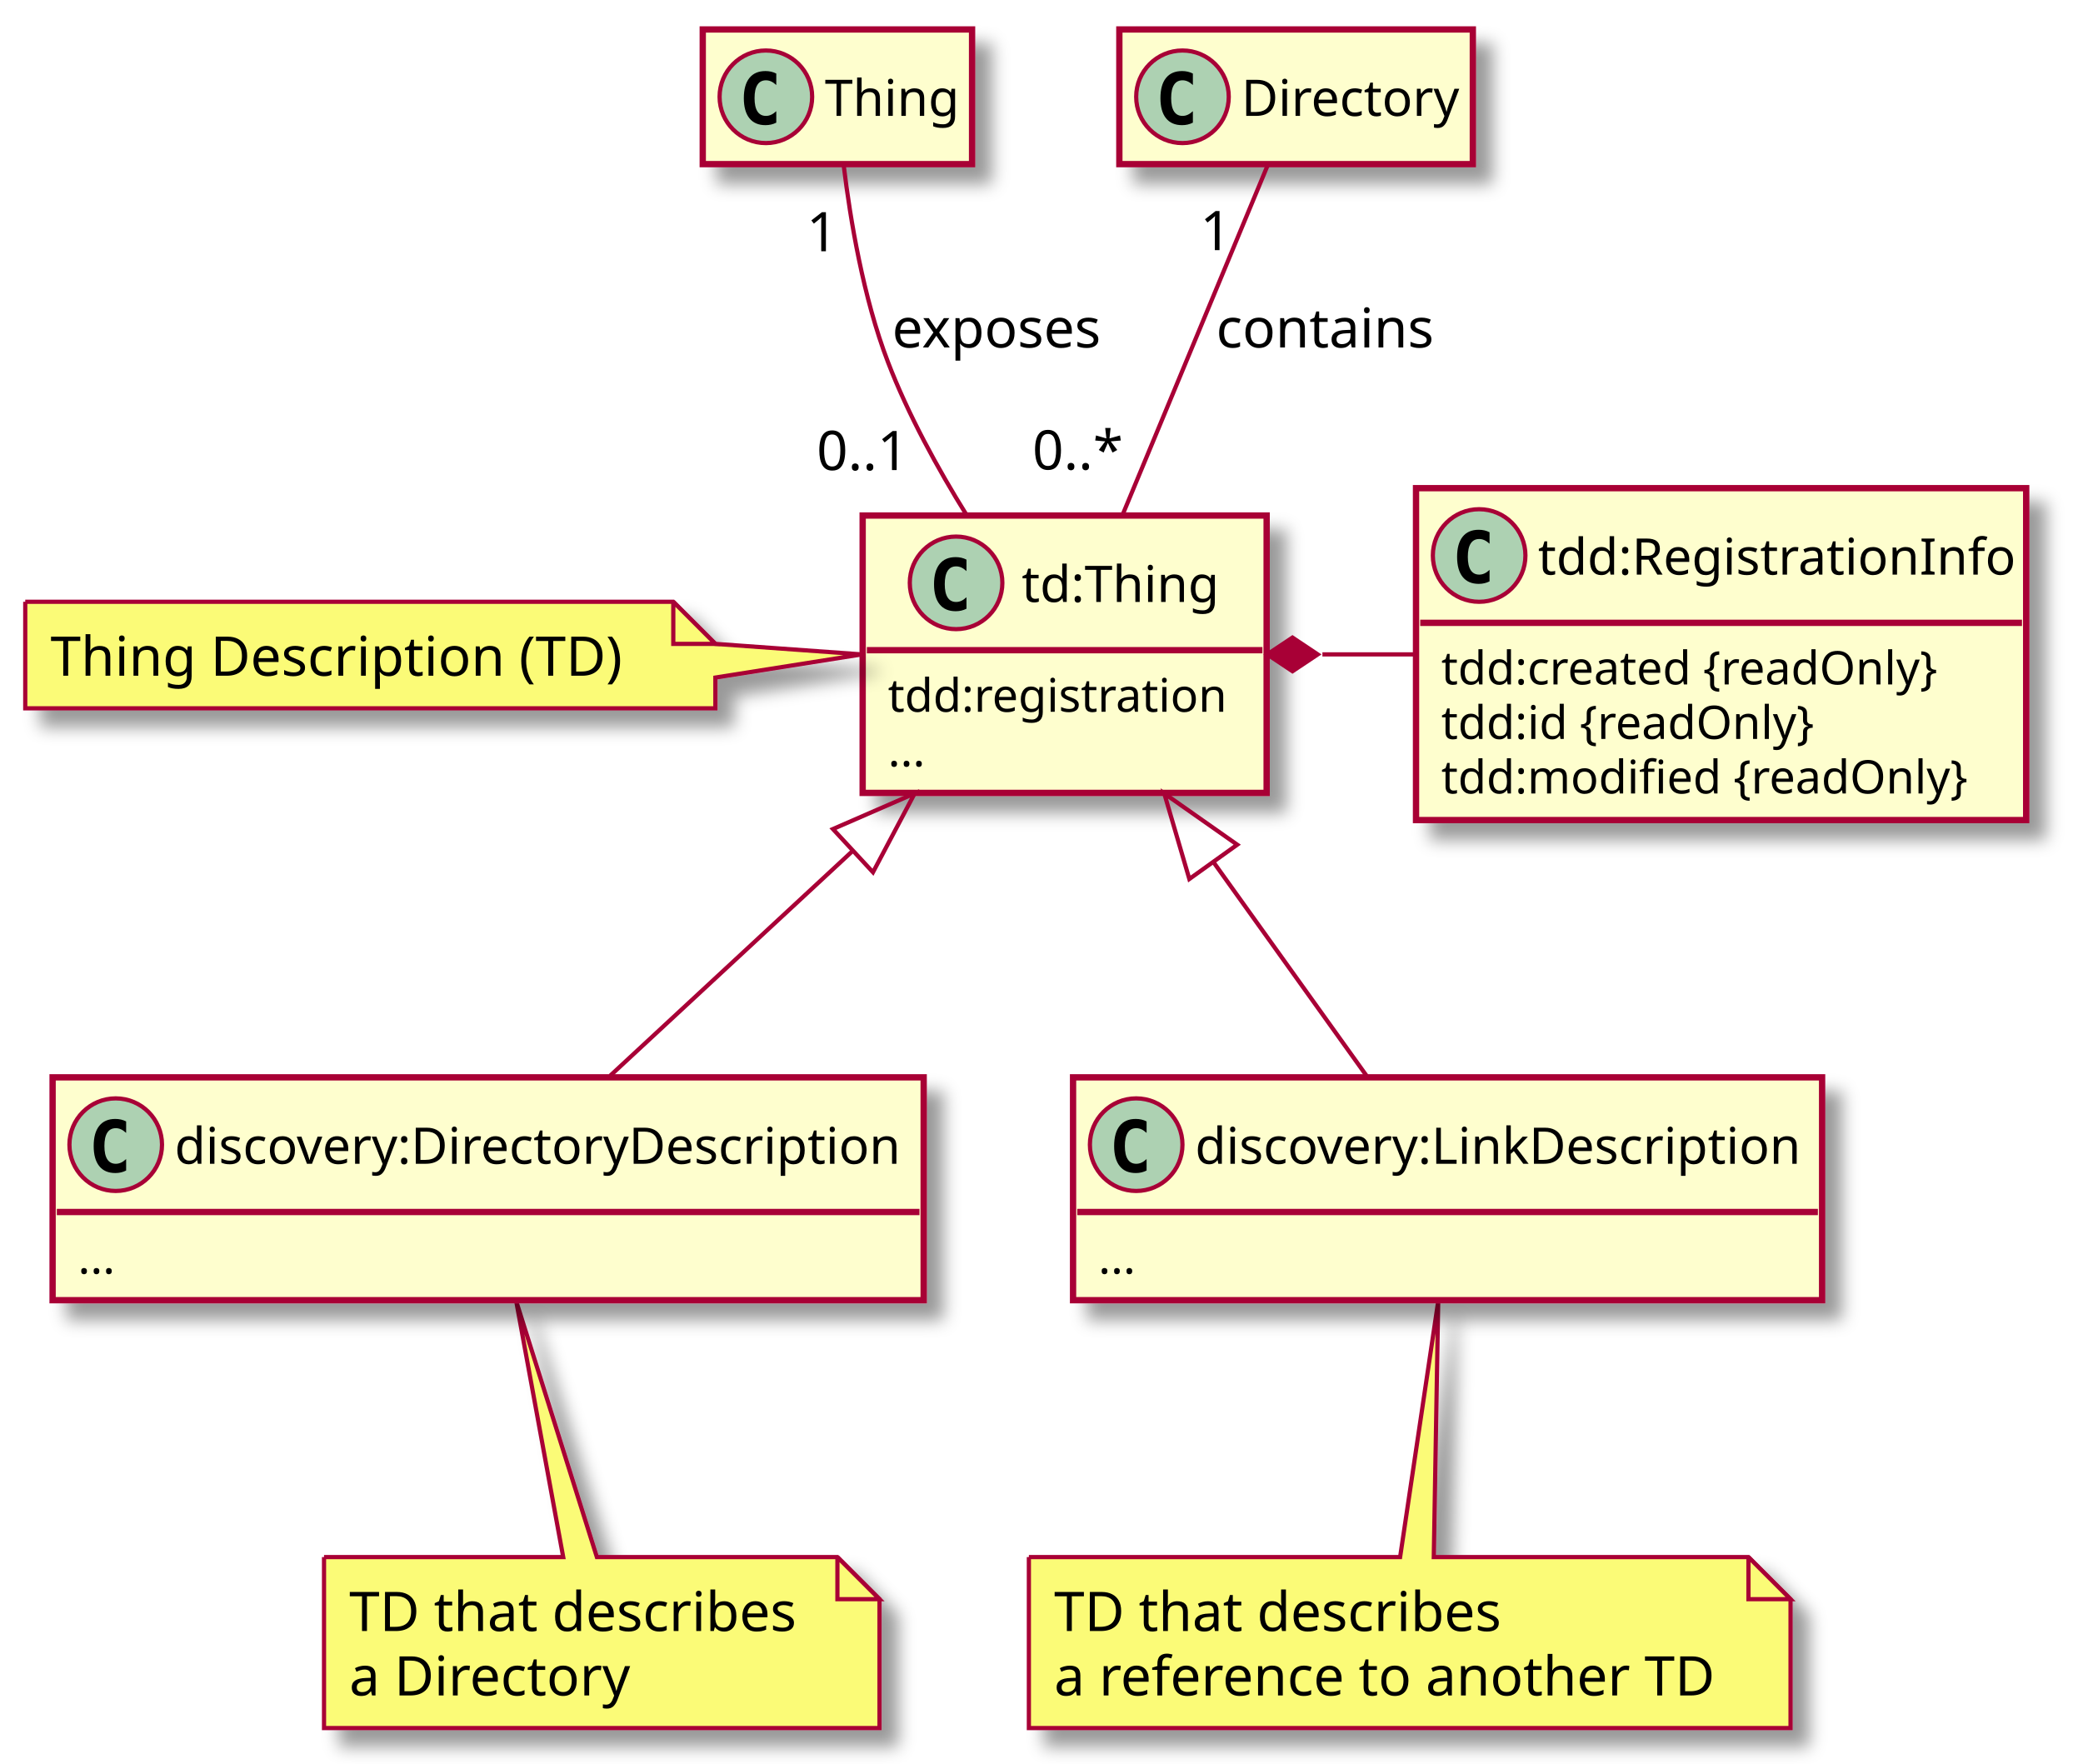
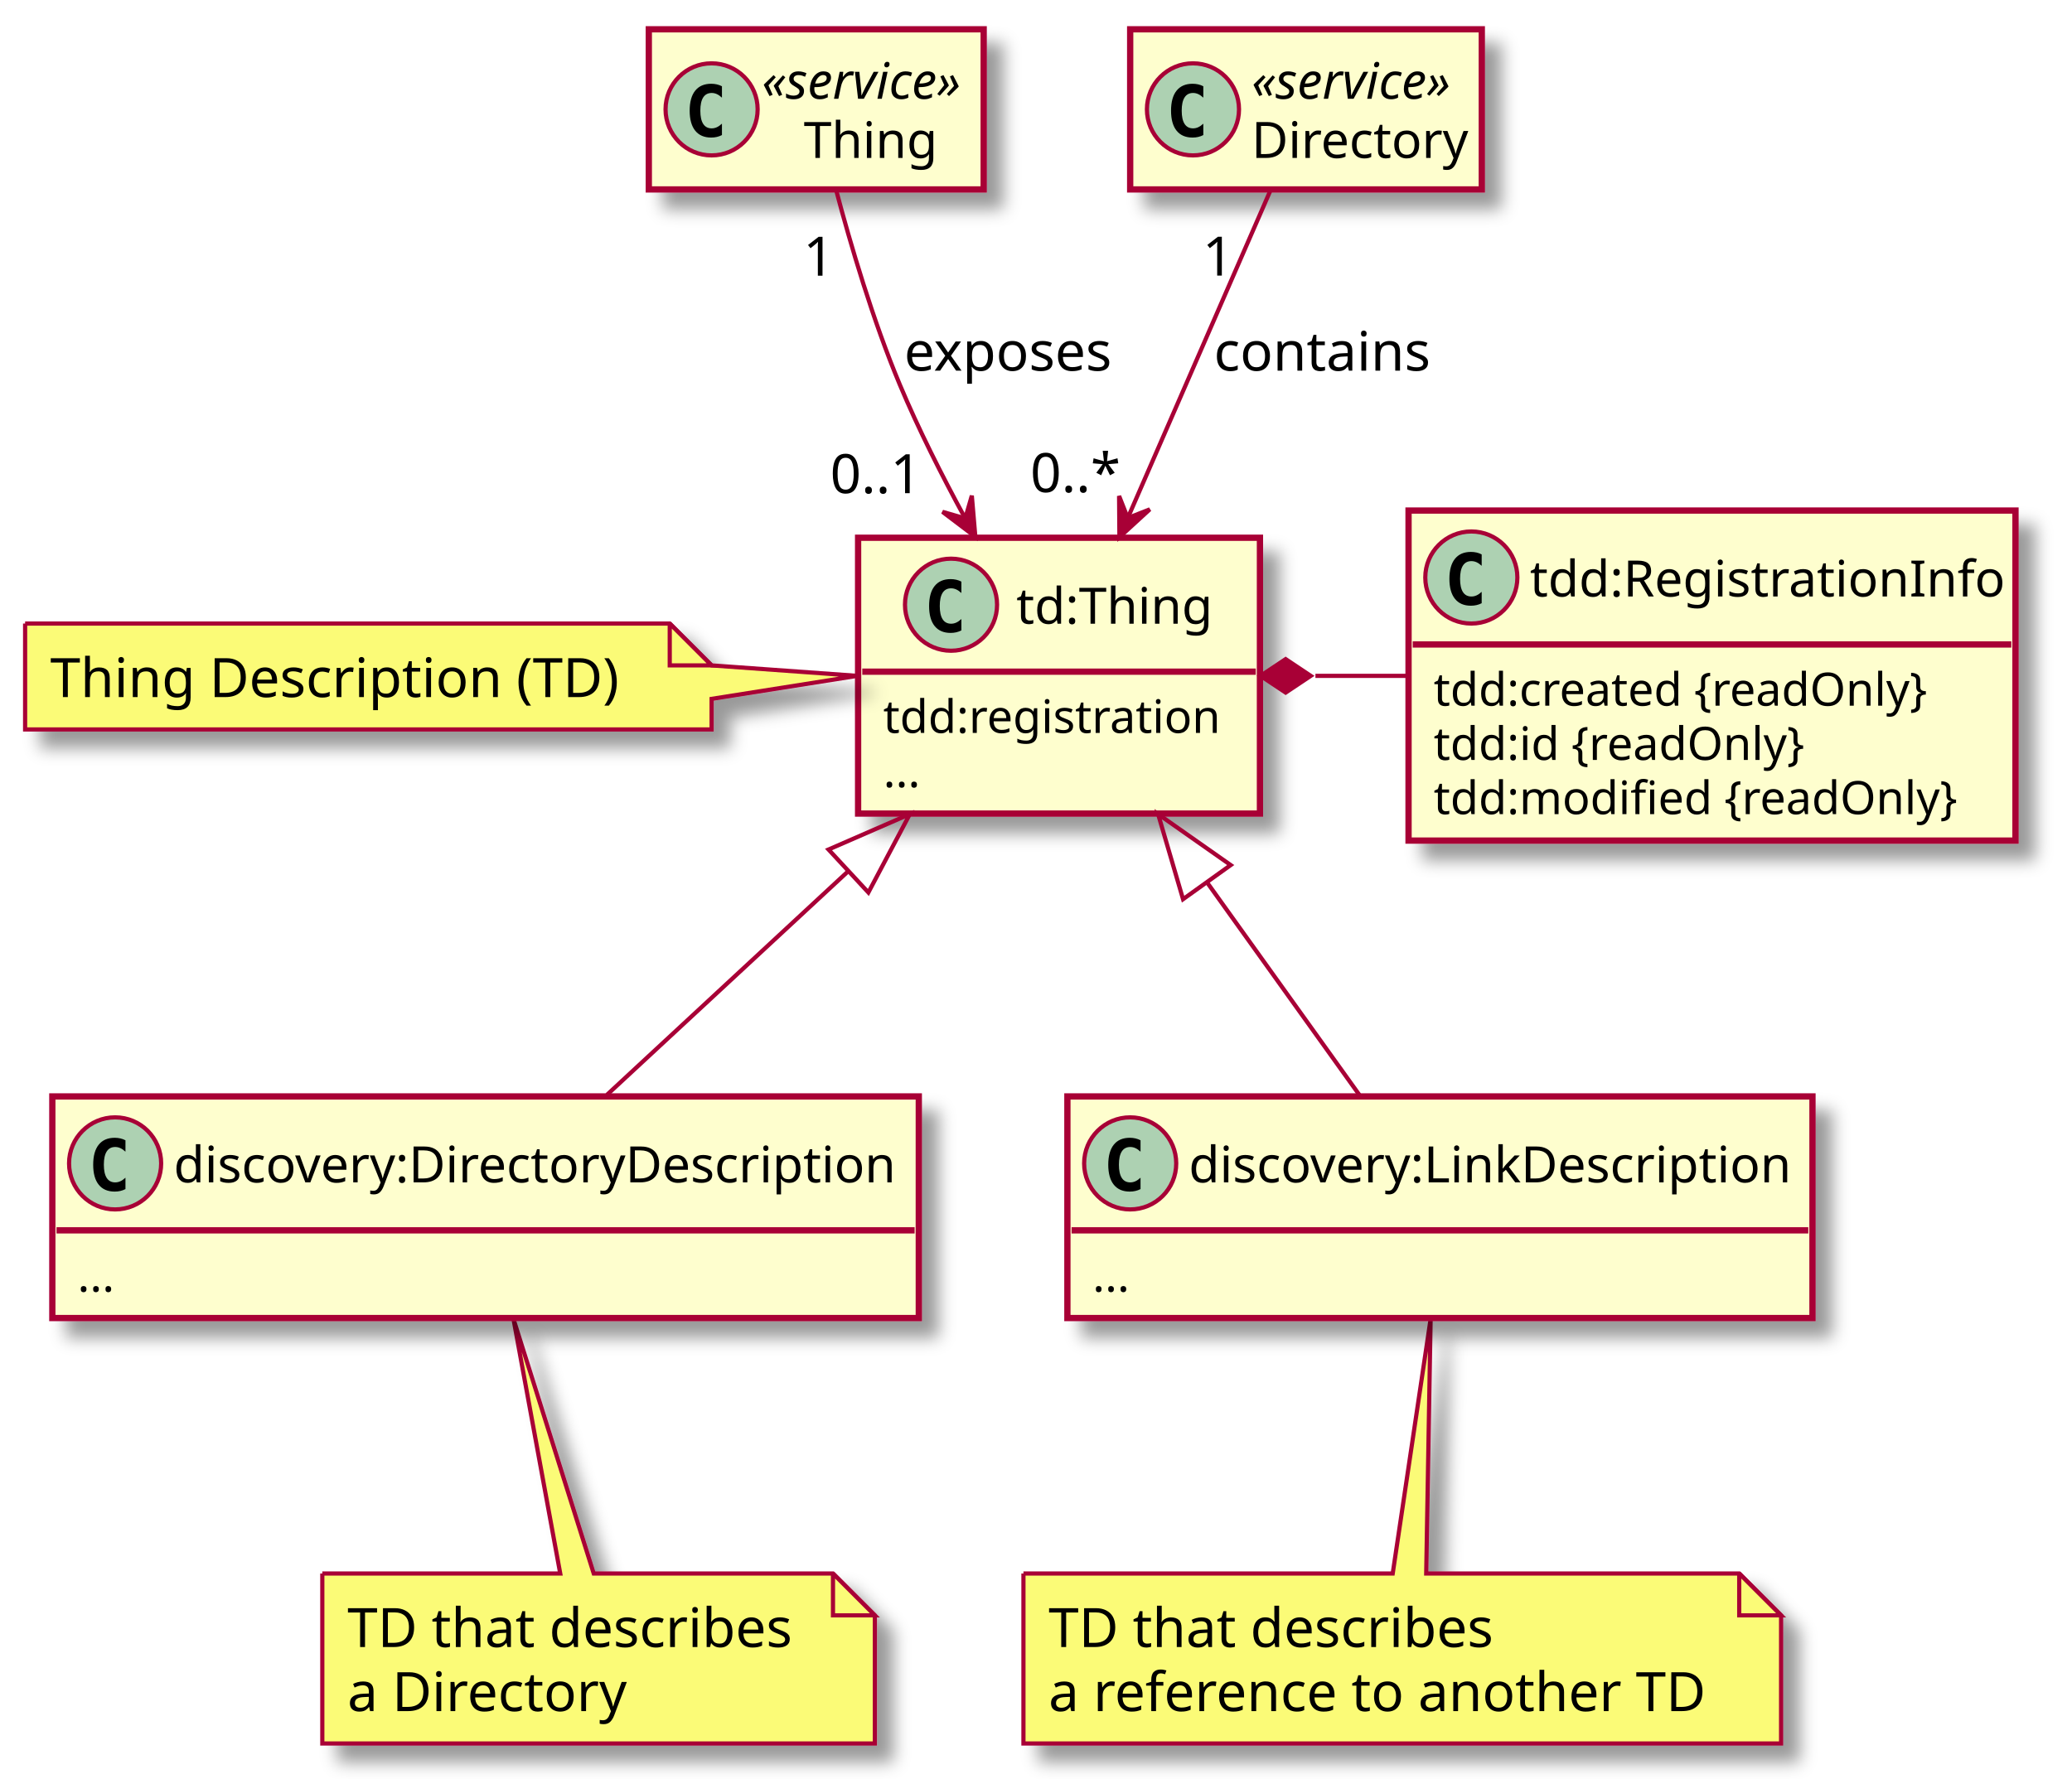
- <svg xmlns="http://www.w3.org/2000/svg" contentScriptType="application/ecmascript" contentStyleType="text/css" height="419px" preserveAspectRatio="none" style="width:495px;height:419px;" version="1.1" viewBox="0 0 495 419" width="495px" zoomAndPan="magnify">
+ <svg xmlns="http://www.w3.org/2000/svg" contentScriptType="application/ecmascript" contentStyleType="text/css" height="425px" preserveAspectRatio="none" style="width:495px;height:425px;" version="1.1" viewBox="0 0 495 425" width="495px" zoomAndPan="magnify">
  <defs>
-     <filter height="300%" id="fek1zfdj6grhr" width="300%" x="-1" y="-1">
+     <filter height="300%" id="fvofck7a4gsau" width="300%" x="-1" y="-1">
      <feGaussianBlur result="blurOut" stdDeviation="2.0" />
      <feColorMatrix in="blurOut" result="blurOut2" type="matrix" values="0 0 0 0 0 0 0 0 0 0 0 0 0 0 0 0 0 0 .4 0" />
      <feOffset dx="4.0" dy="4.0" in="blurOut2" result="blurOut3" />
      <feBlend in="SourceGraphic" in2="blurOut3" mode="normal" />
    </filter>
  </defs>
  <g>
-     <path d="M77,370 L77,410.621 A0,0 0 0 0 77,410.621 L209,410.621 A0,0 0 0 0 209,410.621 L209,380 L199,370 L141.841,370 L122.674,309.197 L133.841,370 L77,370 A0,0 0 0 0 77,370 " fill="#FBFB77" filter="url(#fek1zfdj6grhr)" style="stroke:#A80036;stroke-width:1.0;" />
-     <path d="M199,370 L199,380 L209,380 L199,370 " fill="#FBFB77" style="stroke:#A80036;stroke-width:1.0;" />
-     <text fill="#000000" font-family="sans-serif" font-size="13" lengthAdjust="spacingAndGlyphs" textLength="111" x="83" y="387.568">TD that describes</text>
-     <text fill="#000000" font-family="sans-serif" font-size="13" lengthAdjust="spacingAndGlyphs" textLength="69" x="83" y="402.879">a Directory</text>
-     <path d="M244.5,370 L244.5,410.621 A0,0 0 0 0 244.5,410.621 L425.5,410.621 A0,0 0 0 0 425.5,410.621 L425.5,380 L415.5,370 L340.72,370 L341.775,309.197 L332.72,370 L244.5,370 A0,0 0 0 0 244.5,370 " fill="#FBFB77" filter="url(#fek1zfdj6grhr)" style="stroke:#A80036;stroke-width:1.0;" />
-     <path d="M415.5,370 L415.5,380 L425.5,380 L415.5,370 " fill="#FBFB77" style="stroke:#A80036;stroke-width:1.0;" />
-     <text fill="#000000" font-family="sans-serif" font-size="13" lengthAdjust="spacingAndGlyphs" textLength="111" x="250.5" y="387.568">TD that describes</text>
-     <text fill="#000000" font-family="sans-serif" font-size="13" lengthAdjust="spacingAndGlyphs" textLength="160" x="250.5" y="402.879">a reference to another TD</text>
-     <rect codeLine="17" fill="#FEFECE" filter="url(#fek1zfdj6grhr)" height="65.91" id="TD" style="stroke:#A80036;stroke-width:1.5;" width="96" x="205" y="122.5" />
-     <ellipse cx="227.2" cy="138.5" fill="#ADD1B2" rx="11" ry="11" style="stroke:#A80036;stroke-width:1.0;" />
-     <path d="M229.673,144.643 Q229.092,144.942 228.453,145.091 Q227.814,145.241 227.108,145.241 Q224.601,145.241 223.281,143.589 Q221.962,141.937 221.962,138.816 Q221.962,135.686 223.281,134.035 Q224.601,132.383 227.108,132.383 Q227.814,132.383 228.461,132.532 Q229.109,132.682 229.673,132.981 L229.673,135.703 Q229.042,135.122 228.449,134.852 Q227.855,134.583 227.224,134.583 Q225.88,134.583 225.195,135.649 Q224.51,136.716 224.51,138.816 Q224.51,140.908 225.195,141.974 Q225.88,143.041 227.224,143.041 Q227.855,143.041 228.449,142.771 Q229.042,142.501 229.673,141.92 Z " fill="#000000" />
-     <text fill="#000000" font-family="sans-serif" font-size="12" lengthAdjust="spacingAndGlyphs" textLength="48" x="242.8" y="143.035">td:Thing</text>
-     <line style="stroke:#A80036;stroke-width:1.5;" x1="206" x2="300" y1="154.5" y2="154.5" />
-     <text fill="#000000" font-family="sans-serif" font-size="11" lengthAdjust="spacingAndGlyphs" textLength="84" x="211" y="169.135">tdd:registration</text>
-     <text fill="#000000" font-family="sans-serif" font-size="11" lengthAdjust="spacingAndGlyphs" textLength="9" x="211" y="182.09">...</text>
-     <rect codeLine="30" fill="#FEFECE" filter="url(#fek1zfdj6grhr)" height="52.955" id="DD" style="stroke:#A80036;stroke-width:1.5;" width="207" x="12.5" y="256" />
-     <ellipse cx="27.5" cy="272" fill="#ADD1B2" rx="11" ry="11" style="stroke:#A80036;stroke-width:1.0;" />
-     <path d="M29.973,278.143 Q29.392,278.442 28.753,278.591 Q28.114,278.741 27.408,278.741 Q24.901,278.741 23.581,277.089 Q22.262,275.437 22.262,272.316 Q22.262,269.187 23.581,267.535 Q24.901,265.883 27.408,265.883 Q28.114,265.883 28.761,266.032 Q29.409,266.182 29.973,266.481 L29.973,269.203 Q29.342,268.622 28.749,268.352 Q28.155,268.082 27.524,268.082 Q26.18,268.082 25.495,269.149 Q24.81,270.216 24.81,272.316 Q24.81,274.408 25.495,275.474 Q26.18,276.541 27.524,276.541 Q28.155,276.541 28.749,276.271 Q29.342,276.002 29.973,275.42 Z " fill="#000000" />
-     <text fill="#000000" font-family="sans-serif" font-size="12" lengthAdjust="spacingAndGlyphs" textLength="175" x="41.5" y="276.535">discovery:DirectoryDescription</text>
-     <line style="stroke:#A80036;stroke-width:1.5;" x1="13.5" x2="218.5" y1="288" y2="288" />
-     <text fill="#000000" font-family="sans-serif" font-size="11" lengthAdjust="spacingAndGlyphs" textLength="9" x="18.5" y="302.635">...</text>
-     <rect codeLine="35" fill="#FEFECE" filter="url(#fek1zfdj6grhr)" height="52.955" id="LD" style="stroke:#A80036;stroke-width:1.5;" width="178" x="255" y="256" />
-     <ellipse cx="270" cy="272" fill="#ADD1B2" rx="11" ry="11" style="stroke:#A80036;stroke-width:1.0;" />
-     <path d="M272.473,278.143 Q271.892,278.442 271.253,278.591 Q270.614,278.741 269.908,278.741 Q267.401,278.741 266.082,277.089 Q264.762,275.437 264.762,272.316 Q264.762,269.187 266.082,267.535 Q267.401,265.883 269.908,265.883 Q270.614,265.883 271.261,266.032 Q271.909,266.182 272.473,266.481 L272.473,269.203 Q271.842,268.622 271.249,268.352 Q270.655,268.082 270.024,268.082 Q268.68,268.082 267.995,269.149 Q267.31,270.216 267.31,272.316 Q267.31,274.408 267.995,275.474 Q268.68,276.541 270.024,276.541 Q270.655,276.541 271.249,276.271 Q271.842,276.002 272.473,275.42 Z " fill="#000000" />
-     <text fill="#000000" font-family="sans-serif" font-size="12" lengthAdjust="spacingAndGlyphs" textLength="146" x="284" y="276.535">discovery:LinkDescription</text>
-     <line style="stroke:#A80036;stroke-width:1.5;" x1="256" x2="432" y1="288" y2="288" />
-     <text fill="#000000" font-family="sans-serif" font-size="11" lengthAdjust="spacingAndGlyphs" textLength="9" x="261" y="302.635">...</text>
-     <rect codeLine="22" fill="#FEFECE" filter="url(#fek1zfdj6grhr)" height="78.865" id="RI" style="stroke:#A80036;stroke-width:1.5;" width="145" x="336.5" y="116" />
-     <ellipse cx="351.5" cy="132" fill="#ADD1B2" rx="11" ry="11" style="stroke:#A80036;stroke-width:1.0;" />
-     <path d="M353.973,138.143 Q353.392,138.442 352.753,138.591 Q352.114,138.741 351.408,138.741 Q348.901,138.741 347.582,137.089 Q346.262,135.437 346.262,132.316 Q346.262,129.186 347.582,127.535 Q348.901,125.883 351.408,125.883 Q352.114,125.883 352.761,126.032 Q353.409,126.182 353.973,126.481 L353.973,129.203 Q353.342,128.622 352.749,128.352 Q352.155,128.083 351.524,128.083 Q350.18,128.083 349.495,129.149 Q348.81,130.216 348.81,132.316 Q348.81,134.408 349.495,135.474 Q350.18,136.541 351.524,136.541 Q352.155,136.541 352.749,136.271 Q353.342,136.001 353.973,135.42 Z " fill="#000000" />
-     <text fill="#000000" font-family="sans-serif" font-size="12" lengthAdjust="spacingAndGlyphs" textLength="113" x="365.5" y="136.535">tdd:RegistrationInfo</text>
-     <line style="stroke:#A80036;stroke-width:1.5;" x1="337.5" x2="480.5" y1="148" y2="148" />
-     <text fill="#000000" font-family="sans-serif" font-size="11" lengthAdjust="spacingAndGlyphs" textLength="121" x="342.5" y="162.635">tdd:created {readOnly}</text>
-     <text fill="#000000" font-family="sans-serif" font-size="11" lengthAdjust="spacingAndGlyphs" textLength="91" x="342.5" y="175.59">tdd:id {readOnly}</text>
-     <text fill="#000000" font-family="sans-serif" font-size="11" lengthAdjust="spacingAndGlyphs" textLength="128" x="342.5" y="188.545">tdd:modified {readOnly}</text>
-     <rect fill="#FEFECE" filter="url(#fek1zfdj6grhr)" height="32" id="Thing" style="stroke:#A80036;stroke-width:1.5;" width="64" x="167" y="7" />
-     <ellipse cx="182" cy="23" fill="#ADD1B2" rx="11" ry="11" style="stroke:#A80036;stroke-width:1.0;" />
-     <path d="M184.473,29.143 Q183.892,29.442 183.253,29.591 Q182.614,29.741 181.908,29.741 Q179.401,29.741 178.082,28.089 Q176.762,26.437 176.762,23.316 Q176.762,20.186 178.082,18.535 Q179.401,16.883 181.908,16.883 Q182.614,16.883 183.261,17.032 Q183.909,17.182 184.473,17.48 L184.473,20.203 Q183.842,19.622 183.249,19.352 Q182.655,19.082 182.024,19.082 Q180.68,19.082 179.995,20.149 Q179.31,21.216 179.31,23.316 Q179.31,25.408 179.995,26.474 Q180.68,27.541 182.024,27.541 Q182.655,27.541 183.249,27.271 Q183.842,27.002 184.473,26.42 Z " fill="#000000" />
-     <text fill="#000000" font-family="sans-serif" font-size="12" lengthAdjust="spacingAndGlyphs" textLength="32" x="196" y="27.535">Thing</text>
-     <rect codeLine="14" fill="#FEFECE" filter="url(#fek1zfdj6grhr)" height="32" id="Directory" style="stroke:#A80036;stroke-width:1.5;" width="84" x="266" y="7" />
-     <ellipse cx="281" cy="23" fill="#ADD1B2" rx="11" ry="11" style="stroke:#A80036;stroke-width:1.0;" />
-     <path d="M283.473,29.143 Q282.892,29.442 282.253,29.591 Q281.614,29.741 280.908,29.741 Q278.401,29.741 277.082,28.089 Q275.762,26.437 275.762,23.316 Q275.762,20.186 277.082,18.535 Q278.401,16.883 280.908,16.883 Q281.614,16.883 282.261,17.032 Q282.909,17.182 283.473,17.48 L283.473,20.203 Q282.842,19.622 282.249,19.352 Q281.655,19.082 281.024,19.082 Q279.68,19.082 278.995,20.149 Q278.31,21.216 278.31,23.316 Q278.31,25.408 278.995,26.474 Q279.68,27.541 281.024,27.541 Q281.655,27.541 282.249,27.271 Q282.842,27.002 283.473,26.42 Z " fill="#000000" />
-     <text fill="#000000" font-family="sans-serif" font-size="12" lengthAdjust="spacingAndGlyphs" textLength="52" x="295" y="27.535">Directory</text>
-     <path d="M6,143 L6,168.31 A0,0 0 0 0 6,168.31 L170,168.31 A0,0 0 0 0 170,168.31 L170,161 L204.795,155.5 L170,153 L170,153 L160,143 L6,143 A0,0 0 0 0 6,143 " fill="#FBFB77" filter="url(#fek1zfdj6grhr)" style="stroke:#A80036;stroke-width:1.0;" />
-     <path d="M160,143 L160,153 L170,153 L160,143 " fill="#FBFB77" style="stroke:#A80036;stroke-width:1.0;" />
-     <text fill="#000000" font-family="sans-serif" font-size="13" lengthAdjust="spacingAndGlyphs" textLength="143" x="12" y="160.568">Thing Description (TD)</text>
-     <path codeLine="7" d="M200.489,39.225 C202.056,52.212 205.144,70.716 211,86 C215.792,98.507 222.811,111.302 229.745,122.449 " fill="none" id="Thing-TD" style="stroke:#A80036;stroke-width:1.0;" />
-     <text fill="#000000" font-family="sans-serif" font-size="13" lengthAdjust="spacingAndGlyphs" textLength="52" x="212" y="82.568">exposes</text>
-     <text fill="#000000" font-family="sans-serif" font-size="13" lengthAdjust="spacingAndGlyphs" textLength="8" x="191.657" y="59.704">1</text>
-     <text fill="#000000" font-family="sans-serif" font-size="13" lengthAdjust="spacingAndGlyphs" textLength="24" x="194.061" y="111.695">0..1</text>
-     <path codeLine="8" d="M301.256,39.247 C292.708,59.84 277.763,95.844 266.764,122.342 " fill="none" id="Directory-TD" style="stroke:#A80036;stroke-width:1.0;" />
-     <text fill="#000000" font-family="sans-serif" font-size="13" lengthAdjust="spacingAndGlyphs" textLength="54" x="289" y="82.568">contains</text>
-     <text fill="#000000" font-family="sans-serif" font-size="13" lengthAdjust="spacingAndGlyphs" textLength="8" x="285.194" y="59.434">1</text>
-     <text fill="#000000" font-family="sans-serif" font-size="13" lengthAdjust="spacingAndGlyphs" textLength="22" x="245.333" y="111.566">0..*</text>
-     <path codeLine="9" d="M314.254,155.5 C321.54,155.5 328.825,155.5 336.111,155.5 " fill="none" id="TD-backto-RI" style="stroke:#A80036;stroke-width:1.0;" />
-     <polygon fill="#A80036" points="301.141,155.5,307.141,159.5,313.141,155.5,307.141,151.5,301.141,155.5" style="stroke:#A80036;stroke-width:1.0;" />
-     <path codeLine="10" d="M202.415,202.393 C183.067,220.329 161.667,240.166 145.004,255.613 " fill="none" id="TD-backto-DD" style="stroke:#A80036;stroke-width:1.0;" />
-     <polygon fill="none" points="197.936,196.999,217.363,188.536,207.454,207.267,197.936,196.999" style="stroke:#A80036;stroke-width:1.0;" />
-     <path codeLine="11" d="M288.326,204.801 C300.712,222.088 314.159,240.854 324.734,255.613 " fill="none" id="TD-backto-LD" style="stroke:#A80036;stroke-width:1.0;" />
-     <polygon fill="none" points="282.631,208.871,276.672,188.536,294.011,200.716,282.631,208.871" style="stroke:#A80036;stroke-width:1.0;" />
+     <path d="M77,376 L77,416.621 A0,0 0 0 0 77,416.621 L209,416.621 A0,0 0 0 0 209,416.621 L209,386 L199,376 L141.841,376 L122.674,315.197 L133.841,376 L77,376 A0,0 0 0 0 77,376 " fill="#FBFB77" filter="url(#fvofck7a4gsau)" style="stroke:#A80036;stroke-width:1.0;" />
+     <path d="M199,376 L199,386 L209,386 L199,376 " fill="#FBFB77" style="stroke:#A80036;stroke-width:1.0;" />
+     <text fill="#000000" font-family="sans-serif" font-size="13" lengthAdjust="spacing" textLength="111" x="83" y="393.568">TD that describes</text>
+     <text fill="#000000" font-family="sans-serif" font-size="13" lengthAdjust="spacing" textLength="69" x="83" y="408.879">a Directory</text>
+     <path d="M244.5,376 L244.5,416.621 A0,0 0 0 0 244.5,416.621 L425.5,416.621 A0,0 0 0 0 425.5,416.621 L425.5,386 L415.5,376 L340.72,376 L341.775,315.197 L332.72,376 L244.5,376 A0,0 0 0 0 244.5,376 " fill="#FBFB77" filter="url(#fvofck7a4gsau)" style="stroke:#A80036;stroke-width:1.0;" />
+     <path d="M415.5,376 L415.5,386 L425.5,386 L415.5,376 " fill="#FBFB77" style="stroke:#A80036;stroke-width:1.0;" />
+     <text fill="#000000" font-family="sans-serif" font-size="13" lengthAdjust="spacing" textLength="111" x="250.5" y="393.568">TD that describes</text>
+     <text fill="#000000" font-family="sans-serif" font-size="13" lengthAdjust="spacing" textLength="160" x="250.5" y="408.879">a reference to another TD</text>
+     <rect codeLine="16" fill="#FEFECE" filter="url(#fvofck7a4gsau)" height="65.91" id="TD" style="stroke:#A80036;stroke-width:1.5;" width="96" x="205" y="128.5" />
+     <ellipse cx="227.2" cy="144.5" fill="#ADD1B2" rx="11" ry="11" style="stroke:#A80036;stroke-width:1.0;" />
+     <path d="M229.673,150.643 Q229.092,150.942 228.453,151.091 Q227.814,151.241 227.108,151.241 Q224.601,151.241 223.281,149.589 Q221.962,147.937 221.962,144.816 Q221.962,141.686 223.281,140.035 Q224.601,138.383 227.108,138.383 Q227.814,138.383 228.461,138.532 Q229.109,138.682 229.673,138.981 L229.673,141.703 Q229.042,141.122 228.449,140.852 Q227.855,140.583 227.224,140.583 Q225.88,140.583 225.195,141.649 Q224.51,142.716 224.51,144.816 Q224.51,146.908 225.195,147.974 Q225.88,149.041 227.224,149.041 Q227.855,149.041 228.449,148.771 Q229.042,148.501 229.673,147.92 Z " fill="#000000" />
+     <text fill="#000000" font-family="sans-serif" font-size="12" lengthAdjust="spacing" textLength="48" x="242.8" y="149.035">td:Thing</text>
+     <line style="stroke:#A80036;stroke-width:1.5;" x1="206" x2="300" y1="160.5" y2="160.5" />
+     <text fill="#000000" font-family="sans-serif" font-size="11" lengthAdjust="spacing" textLength="84" x="211" y="175.135">tdd:registration</text>
+     <text fill="#000000" font-family="sans-serif" font-size="11" lengthAdjust="spacing" textLength="9" x="211" y="188.09">...</text>
+     <rect codeLine="29" fill="#FEFECE" filter="url(#fvofck7a4gsau)" height="52.955" id="DD" style="stroke:#A80036;stroke-width:1.5;" width="207" x="12.5" y="262" />
+     <ellipse cx="27.5" cy="278" fill="#ADD1B2" rx="11" ry="11" style="stroke:#A80036;stroke-width:1.0;" />
+     <path d="M29.973,284.143 Q29.392,284.442 28.753,284.591 Q28.114,284.741 27.408,284.741 Q24.901,284.741 23.581,283.089 Q22.262,281.437 22.262,278.316 Q22.262,275.187 23.581,273.535 Q24.901,271.883 27.408,271.883 Q28.114,271.883 28.761,272.032 Q29.409,272.182 29.973,272.481 L29.973,275.203 Q29.342,274.622 28.749,274.352 Q28.155,274.082 27.524,274.082 Q26.18,274.082 25.495,275.149 Q24.81,276.216 24.81,278.316 Q24.81,280.408 25.495,281.474 Q26.18,282.541 27.524,282.541 Q28.155,282.541 28.749,282.271 Q29.342,282.002 29.973,281.42 Z " fill="#000000" />
+     <text fill="#000000" font-family="sans-serif" font-size="12" lengthAdjust="spacing" textLength="175" x="41.5" y="282.535">discovery:DirectoryDescription</text>
+     <line style="stroke:#A80036;stroke-width:1.5;" x1="13.5" x2="218.5" y1="294" y2="294" />
+     <text fill="#000000" font-family="sans-serif" font-size="11" lengthAdjust="spacing" textLength="9" x="18.5" y="308.635">...</text>
+     <rect codeLine="34" fill="#FEFECE" filter="url(#fvofck7a4gsau)" height="52.955" id="LD" style="stroke:#A80036;stroke-width:1.5;" width="178" x="255" y="262" />
+     <ellipse cx="270" cy="278" fill="#ADD1B2" rx="11" ry="11" style="stroke:#A80036;stroke-width:1.0;" />
+     <path d="M272.473,284.143 Q271.892,284.442 271.253,284.591 Q270.614,284.741 269.908,284.741 Q267.401,284.741 266.082,283.089 Q264.762,281.437 264.762,278.316 Q264.762,275.187 266.082,273.535 Q267.401,271.883 269.908,271.883 Q270.614,271.883 271.261,272.032 Q271.909,272.182 272.473,272.481 L272.473,275.203 Q271.842,274.622 271.249,274.352 Q270.655,274.082 270.024,274.082 Q268.68,274.082 267.995,275.149 Q267.31,276.216 267.31,278.316 Q267.31,280.408 267.995,281.474 Q268.68,282.541 270.024,282.541 Q270.655,282.541 271.249,282.271 Q271.842,282.002 272.473,281.42 Z " fill="#000000" />
+     <text fill="#000000" font-family="sans-serif" font-size="12" lengthAdjust="spacing" textLength="146" x="284" y="282.535">discovery:LinkDescription</text>
+     <line style="stroke:#A80036;stroke-width:1.5;" x1="256" x2="432" y1="294" y2="294" />
+     <text fill="#000000" font-family="sans-serif" font-size="11" lengthAdjust="spacing" textLength="9" x="261" y="308.635">...</text>
+     <rect codeLine="21" fill="#FEFECE" filter="url(#fvofck7a4gsau)" height="78.865" id="RI" style="stroke:#A80036;stroke-width:1.5;" width="145" x="336.5" y="122" />
+     <ellipse cx="351.5" cy="138" fill="#ADD1B2" rx="11" ry="11" style="stroke:#A80036;stroke-width:1.0;" />
+     <path d="M353.973,144.143 Q353.392,144.442 352.753,144.591 Q352.114,144.741 351.408,144.741 Q348.901,144.741 347.582,143.089 Q346.262,141.437 346.262,138.316 Q346.262,135.186 347.582,133.535 Q348.901,131.883 351.408,131.883 Q352.114,131.883 352.761,132.032 Q353.409,132.182 353.973,132.481 L353.973,135.203 Q353.342,134.622 352.749,134.352 Q352.155,134.083 351.524,134.083 Q350.18,134.083 349.495,135.149 Q348.81,136.216 348.81,138.316 Q348.81,140.408 349.495,141.474 Q350.18,142.541 351.524,142.541 Q352.155,142.541 352.749,142.271 Q353.342,142.001 353.973,141.42 Z " fill="#000000" />
+     <text fill="#000000" font-family="sans-serif" font-size="12" lengthAdjust="spacing" textLength="113" x="365.5" y="142.535">tdd:RegistrationInfo</text>
+     <line style="stroke:#A80036;stroke-width:1.5;" x1="337.5" x2="480.5" y1="154" y2="154" />
+     <text fill="#000000" font-family="sans-serif" font-size="11" lengthAdjust="spacing" textLength="121" x="342.5" y="168.635">tdd:created {readOnly}</text>
+     <text fill="#000000" font-family="sans-serif" font-size="11" lengthAdjust="spacing" textLength="91" x="342.5" y="181.59">tdd:id {readOnly}</text>
+     <text fill="#000000" font-family="sans-serif" font-size="11" lengthAdjust="spacing" textLength="128" x="342.5" y="194.545">tdd:modified {readOnly}</text>
+     <rect codeLine="14" fill="#FEFECE" filter="url(#fvofck7a4gsau)" height="38.266" id="Thing" style="stroke:#A80036;stroke-width:1.5;" width="80" x="155" y="7" />
+     <ellipse cx="170" cy="26.133" fill="#ADD1B2" rx="11" ry="11" style="stroke:#A80036;stroke-width:1.0;" />
+     <path d="M172.473,32.276 Q171.892,32.575 171.253,32.724 Q170.614,32.873 169.908,32.873 Q167.401,32.873 166.082,31.222 Q164.762,29.57 164.762,26.449 Q164.762,23.319 166.082,21.668 Q167.401,20.016 169.908,20.016 Q170.614,20.016 171.261,20.165 Q171.909,20.314 172.473,20.613 L172.473,23.336 Q171.842,22.755 171.249,22.485 Q170.655,22.215 170.024,22.215 Q168.68,22.215 167.995,23.282 Q167.31,24.349 167.31,26.449 Q167.31,28.541 167.995,29.607 Q168.68,30.674 170.024,30.674 Q170.655,30.674 171.249,30.404 Q171.842,30.134 172.473,29.553 Z " fill="#000000" />
+     <text fill="#000000" font-family="sans-serif" font-size="12" font-style="italic" lengthAdjust="spacing" textLength="52" x="182" y="23.602">«service»</text>
+     <text fill="#000000" font-family="sans-serif" font-size="12" lengthAdjust="spacing" textLength="32" x="192" y="37.734">Thing</text>
+     <rect codeLine="15" fill="#FEFECE" filter="url(#fvofck7a4gsau)" height="38.266" id="Directory" style="stroke:#A80036;stroke-width:1.5;" width="84" x="270" y="7" />
+     <ellipse cx="285" cy="26.133" fill="#ADD1B2" rx="11" ry="11" style="stroke:#A80036;stroke-width:1.0;" />
+     <path d="M287.473,32.276 Q286.892,32.575 286.253,32.724 Q285.614,32.873 284.908,32.873 Q282.401,32.873 281.082,31.222 Q279.762,29.57 279.762,26.449 Q279.762,23.319 281.082,21.668 Q282.401,20.016 284.908,20.016 Q285.614,20.016 286.261,20.165 Q286.909,20.314 287.473,20.613 L287.473,23.336 Q286.842,22.755 286.249,22.485 Q285.655,22.215 285.024,22.215 Q283.68,22.215 282.995,23.282 Q282.31,24.349 282.31,26.449 Q282.31,28.541 282.995,29.607 Q283.68,30.674 285.024,30.674 Q285.655,30.674 286.249,30.404 Q286.842,30.134 287.473,29.553 Z " fill="#000000" />
+     <text fill="#000000" font-family="sans-serif" font-size="12" font-style="italic" lengthAdjust="spacing" textLength="52" x="299" y="23.602">«service»</text>
+     <text fill="#000000" font-family="sans-serif" font-size="12" lengthAdjust="spacing" textLength="52" x="299" y="37.734">Directory</text>
+     <path d="M6,149 L6,174.31 A0,0 0 0 0 6,174.31 L170,174.31 A0,0 0 0 0 170,174.31 L170,167 L204.795,161.5 L170,159 L170,159 L160,149 L6,149 A0,0 0 0 0 6,149 " fill="#FBFB77" filter="url(#fvofck7a4gsau)" style="stroke:#A80036;stroke-width:1.0;" />
+     <path d="M160,149 L160,159 L170,159 L160,149 " fill="#FBFB77" style="stroke:#A80036;stroke-width:1.0;" />
+     <text fill="#000000" font-family="sans-serif" font-size="13" lengthAdjust="spacing" textLength="143" x="12" y="166.568">Thing Description (TD)</text>
+     <path codeLine="7" d="M199.679,45.14 C203.218,58.515 208.561,76.654 215,92 C219.43,102.557 224.997,113.597 230.493,123.69 " fill="none" id="Thing-to-TD" style="stroke:#A80036;stroke-width:1.0;" />
+     <polygon fill="#A80036" points="233.01,128.256,232.168,118.443,230.596,123.877,225.162,122.305,233.01,128.256" style="stroke:#A80036;stroke-width:1.0;" />
+     <text fill="#000000" font-family="sans-serif" font-size="13" lengthAdjust="spacing" textLength="52" x="216" y="88.568">exposes</text>
+     <text fill="#000000" font-family="sans-serif" font-size="13" lengthAdjust="spacing" textLength="8" x="191.887" y="65.874">1</text>
+     <text fill="#000000" font-family="sans-serif" font-size="13" lengthAdjust="spacing" textLength="24" x="198.318" y="117.842">0..1</text>
+     <path codeLine="8" d="M303.672,45.127 C294.82,65.455 280.594,98.126 269.466,123.684 " fill="none" id="Directory-to-TD" style="stroke:#A80036;stroke-width:1.0;" />
+     <polygon fill="#A80036" points="267.426,128.369,274.686,121.714,269.422,123.785,267.351,118.521,267.426,128.369" style="stroke:#A80036;stroke-width:1.0;" />
+     <text fill="#000000" font-family="sans-serif" font-size="13" lengthAdjust="spacing" textLength="54" x="290" y="88.568">contains</text>
+     <text fill="#000000" font-family="sans-serif" font-size="13" lengthAdjust="spacing" textLength="8" x="287.284" y="65.856">1</text>
+     <text fill="#000000" font-family="sans-serif" font-size="13" lengthAdjust="spacing" textLength="22" x="246.132" y="117.599">0..*</text>
+     <path codeLine="9" d="M314.254,161.5 C321.54,161.5 328.825,161.5 336.111,161.5 " fill="none" id="TD-backto-RI" style="stroke:#A80036;stroke-width:1.0;" />
+     <polygon fill="#A80036" points="301.141,161.5,307.141,165.5,313.141,161.5,307.141,157.5,301.141,161.5" style="stroke:#A80036;stroke-width:1.0;" />
+     <path codeLine="10" d="M202.415,208.393 C183.067,226.329 161.667,246.166 145.004,261.613 " fill="none" id="TD-backto-DD" style="stroke:#A80036;stroke-width:1.0;" />
+     <polygon fill="none" points="197.936,202.999,217.363,194.536,207.454,213.267,197.936,202.999" style="stroke:#A80036;stroke-width:1.0;" />
+     <path codeLine="11" d="M288.326,210.801 C300.712,228.088 314.159,246.854 324.734,261.613 " fill="none" id="TD-backto-LD" style="stroke:#A80036;stroke-width:1.0;" />
+     <polygon fill="none" points="282.631,214.871,276.672,194.536,294.011,206.716,282.631,214.871" style="stroke:#A80036;stroke-width:1.0;" />
  </g>
</svg>
